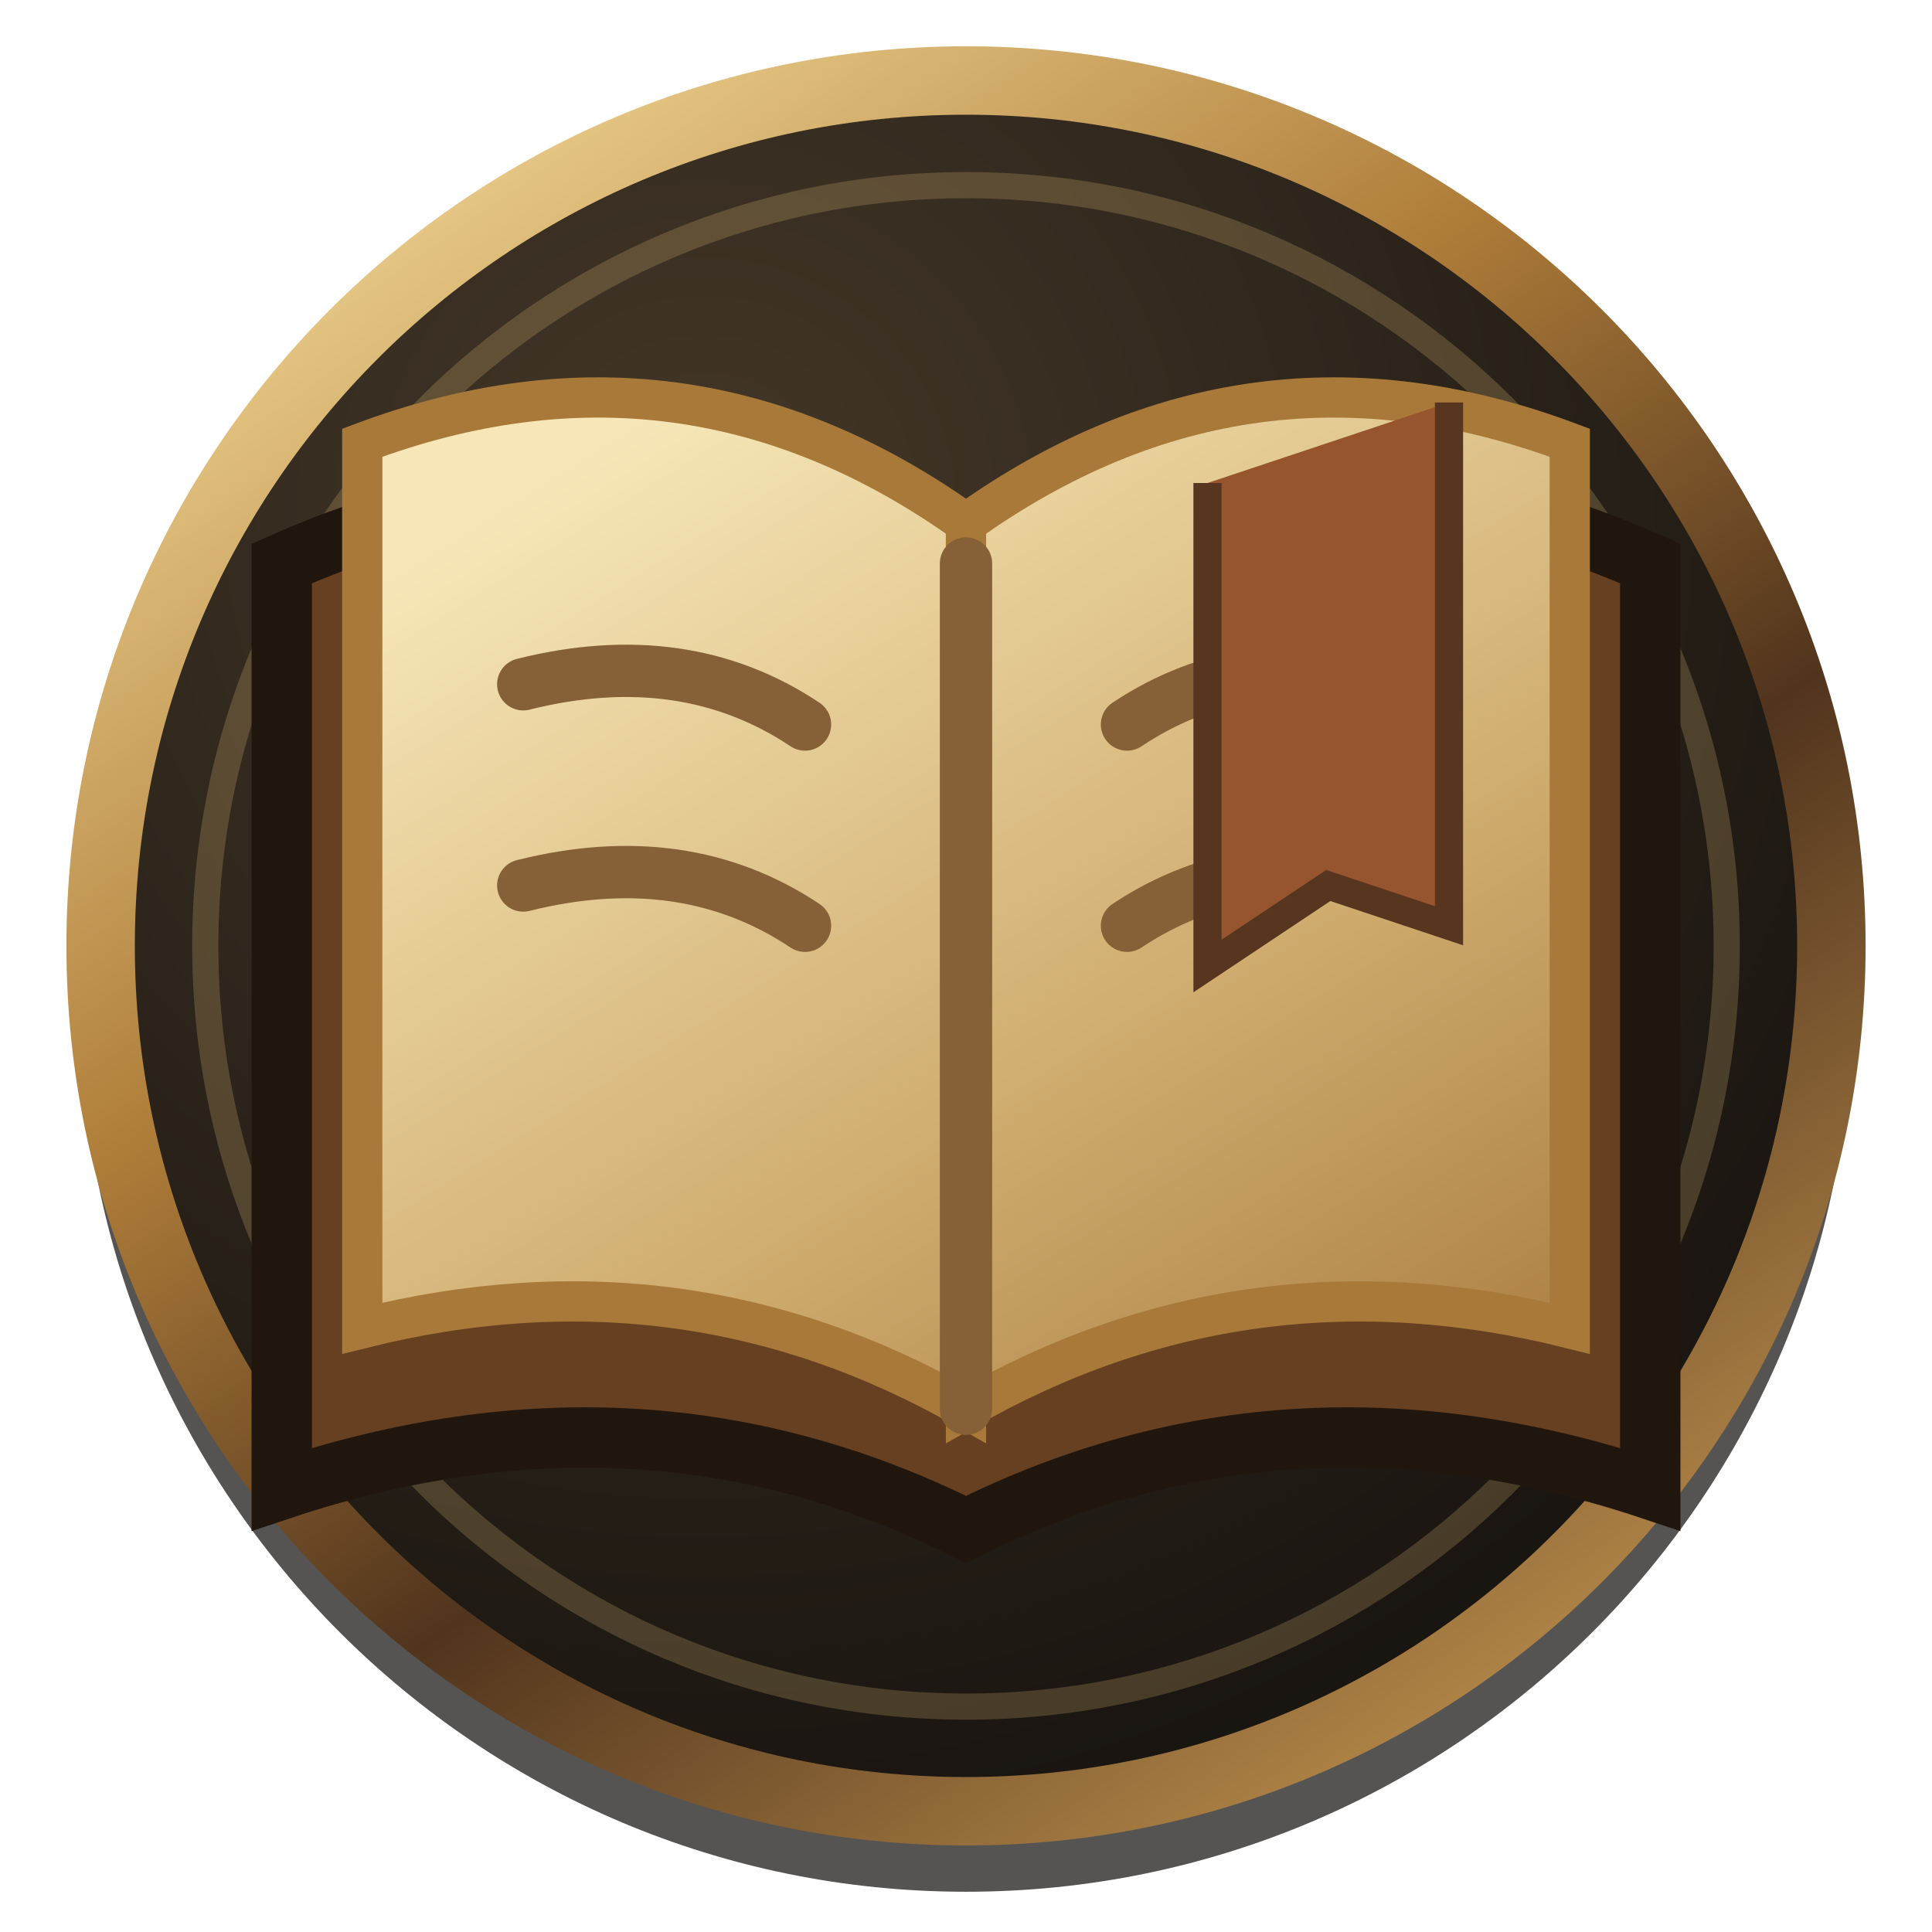
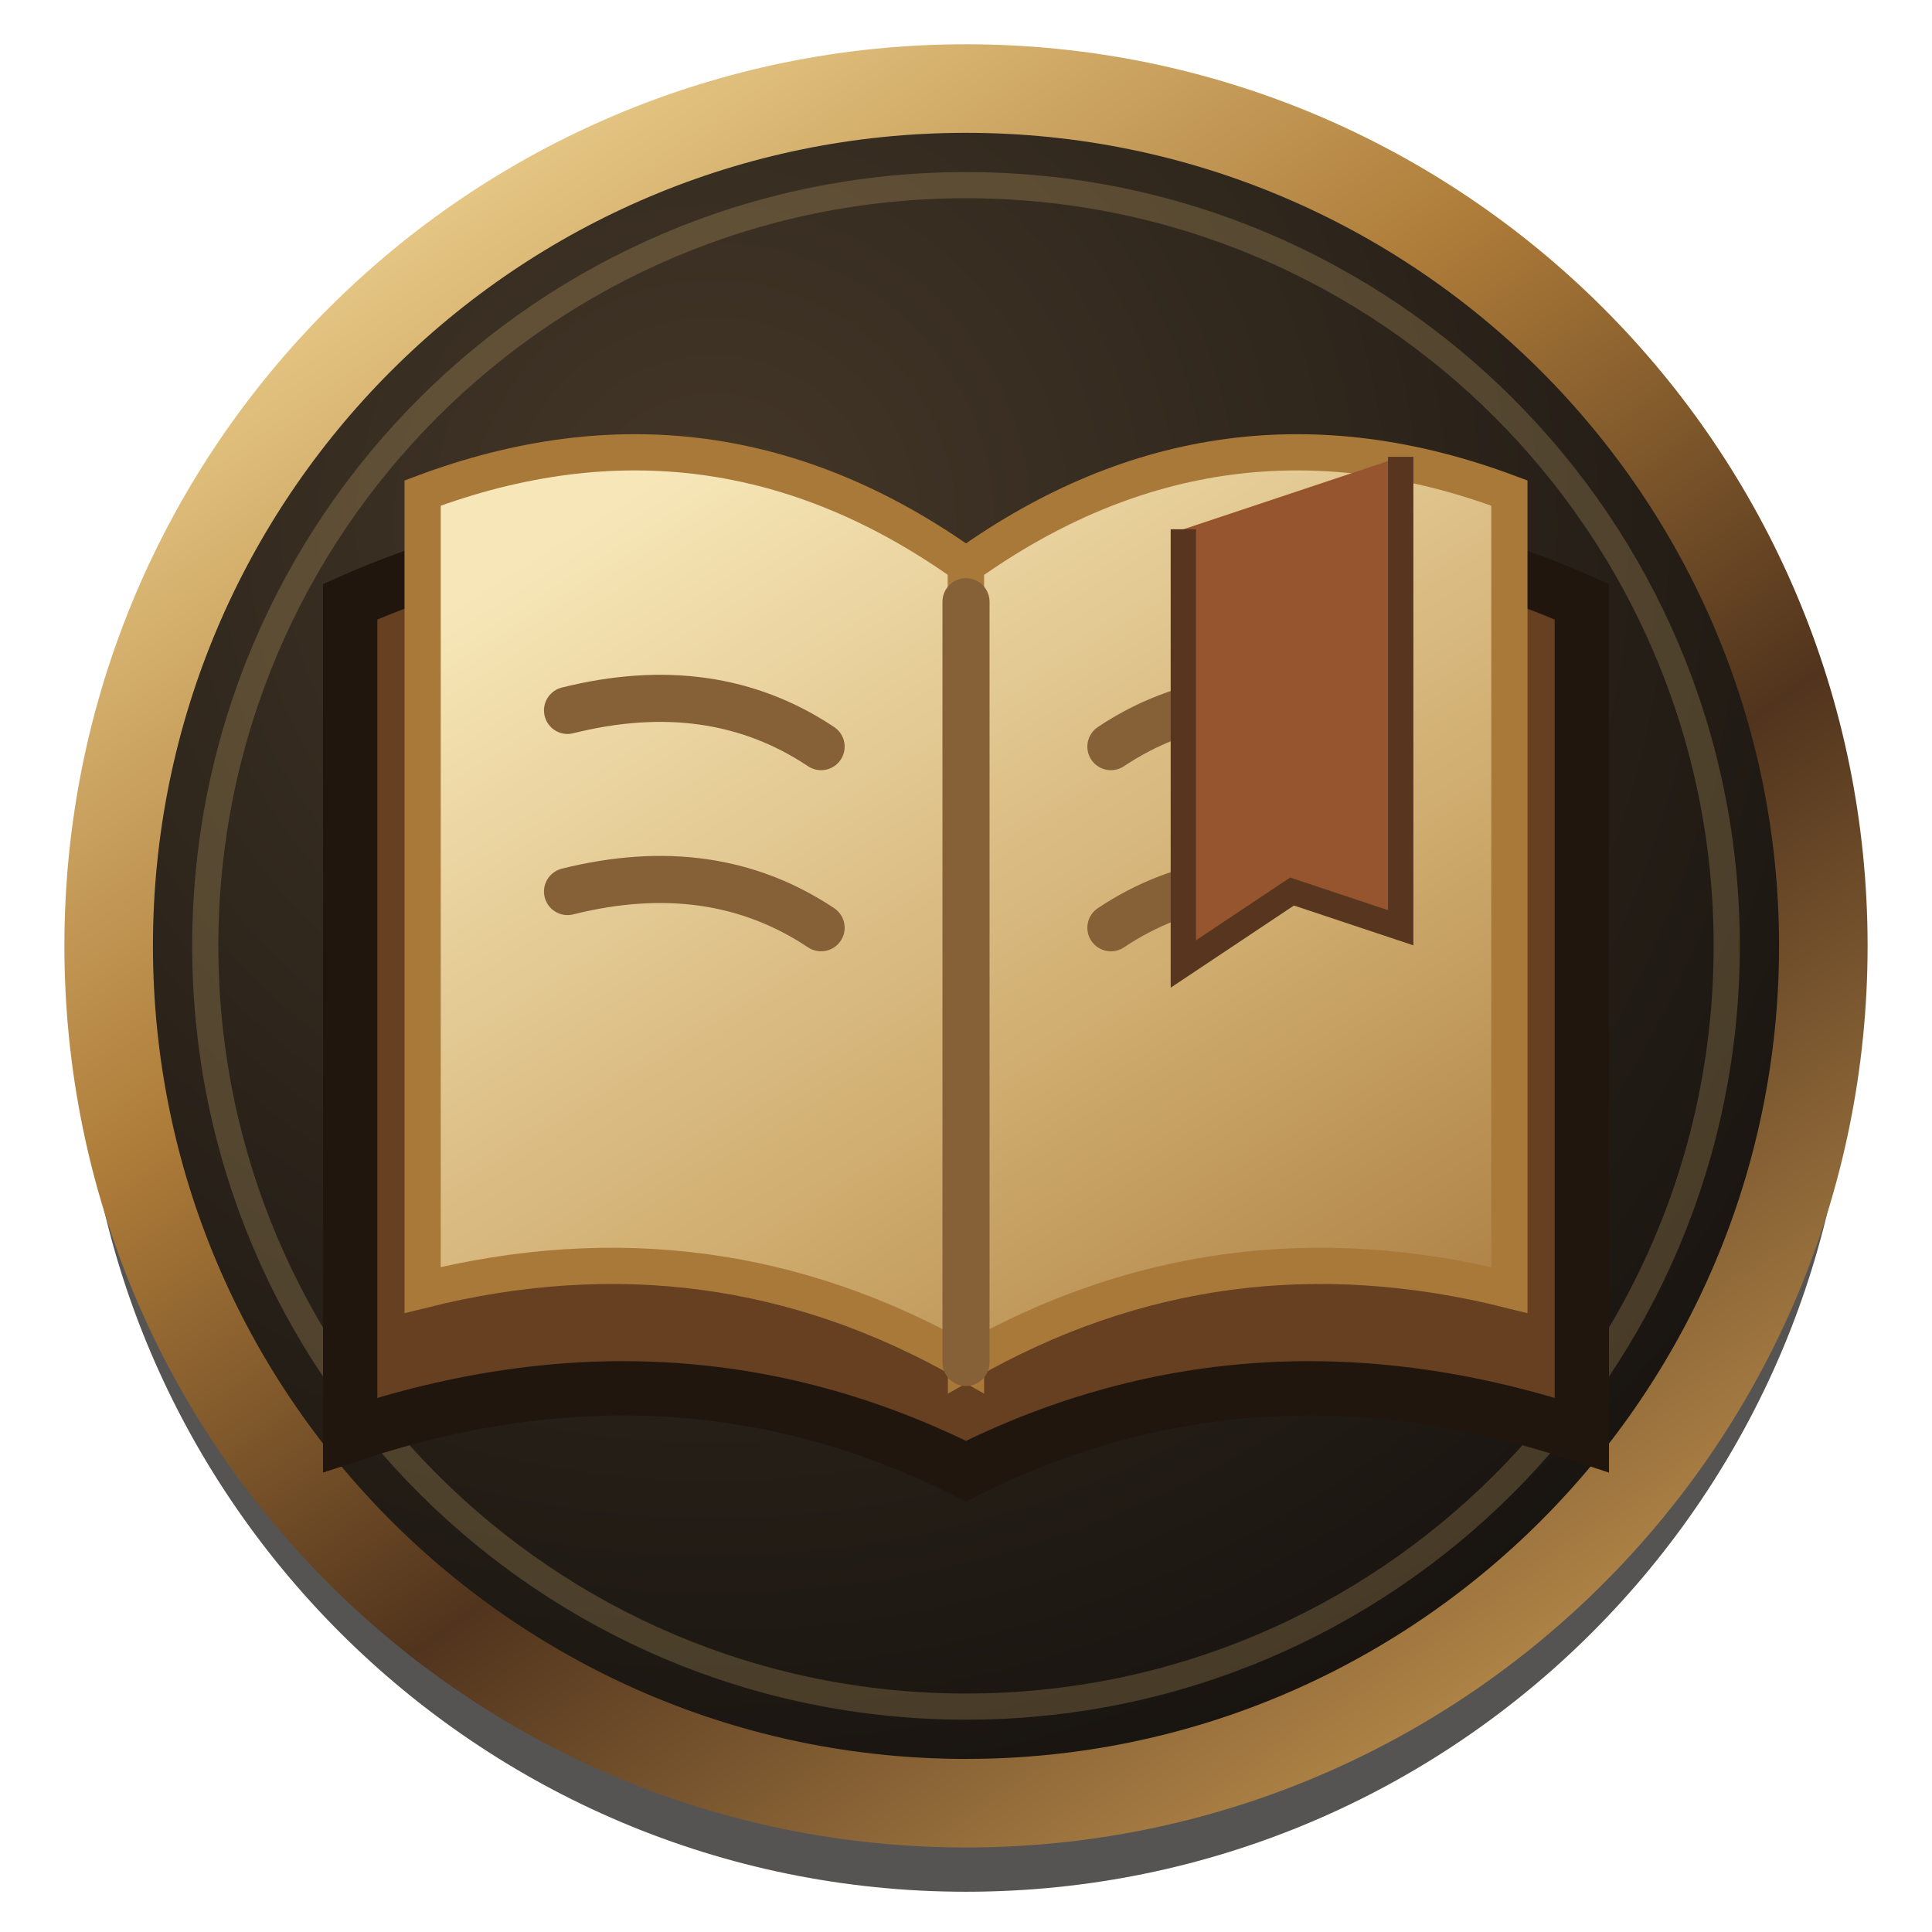
<svg xmlns="http://www.w3.org/2000/svg" viewBox="0 0 48 48" fill="none">
  <defs>
    <linearGradient id="rim" x1="8" y1="3" x2="38" y2="46" gradientUnits="userSpaceOnUse">
      <stop stop-color="#f2d795" />
      <stop offset=".35" stop-color="#ae7c39" />
      <stop offset=".62" stop-color="#51341d" />
      <stop offset="1" stop-color="#c59650" />
    </linearGradient>
    <radialGradient id="well" cx=".35" cy=".25" r=".8">
      <stop stop-color="#443728" />
      <stop offset="1" stop-color="#17130f" />
    </radialGradient>
    <linearGradient id="gold" x1="14" y1="8" x2="34" y2="38" gradientUnits="userSpaceOnUse">
      <stop stop-color="#fff0bd" />
      <stop offset=".45" stop-color="#dbac60" />
      <stop offset="1" stop-color="#98662f" />
    </linearGradient>
    <linearGradient id="paper" x1="13" y1="12" x2="30" y2="39" gradientUnits="userSpaceOnUse">
      <stop stop-color="#f7e7b8" />
      <stop offset=".6" stop-color="#d0ad70" />
      <stop offset="1" stop-color="#ae8146" />
    </linearGradient>
  </defs>
  <circle cx="24" cy="25" r="22" fill="#0f0c09" fill-opacity=".7" />
-   <circle cx="24" cy="23.5" r="21.5" fill="url(#well)" stroke="url(#rim)" stroke-width="1.7" />
+   <circle cx="24" cy="23.5" r="21.3" fill="url(#well)" stroke="url(#rim)" stroke-width="2.2" />
  <circle cx="24" cy="23.5" r="18.9" stroke="#e9c77e" stroke-opacity=".22" stroke-width=".65" />
-   <path d="M7 14q9-4 17 1 8-5 17-1v23q-9-3-17 1-8-4-17-1z" fill="#664021" stroke="#21160e" stroke-width="1.5" />
-   <path d="M9 11q8-3 15 2v22q-7-4-15-2z" fill="url(#paper)" stroke="#a97939" stroke-width="1" />
-   <path d="M24 13q7-5 15-2v22q-8-2-15 2z" fill="url(#paper)" stroke="#a97939" stroke-width="1" />
-   <path d="M24 14v21m-11-18q4-1 7 1m-7 4q4-1 7 1m8-5q3-2 7-1m-7 6q3-2 7-1" fill="none" stroke="#866036" stroke-width="1.3" stroke-linecap="round" />
-   <path d="M30 12v12l3-2 3 1V10" fill="#96552f" stroke="#57351f" stroke-width=".7" />
+   <g transform="translate(2.40 2.35) scale(0.9)">
+     <path d="M7 14q9-4 17 1 8-5 17-1v23q-9-3-17 1-8-4-17-1z" fill="#664021" stroke="#21160e" stroke-width="1.5" />
+     <path d="M9 11q8-3 15 2v22q-7-4-15-2z" fill="url(#paper)" stroke="#a97939" stroke-width="1" />
+     <path d="M24 13q7-5 15-2v22q-8-2-15 2z" fill="url(#paper)" stroke="#a97939" stroke-width="1" />
+     <path d="M24 14v21m-11-18q4-1 7 1m-7 4q4-1 7 1m8-5q3-2 7-1m-7 6q3-2 7-1" fill="none" stroke="#866036" stroke-width="1.3" stroke-linecap="round" />
+     <path d="M30 12v12l3-2 3 1V10" fill="#96552f" stroke="#57351f" stroke-width=".7" />
+   </g>
</svg>
